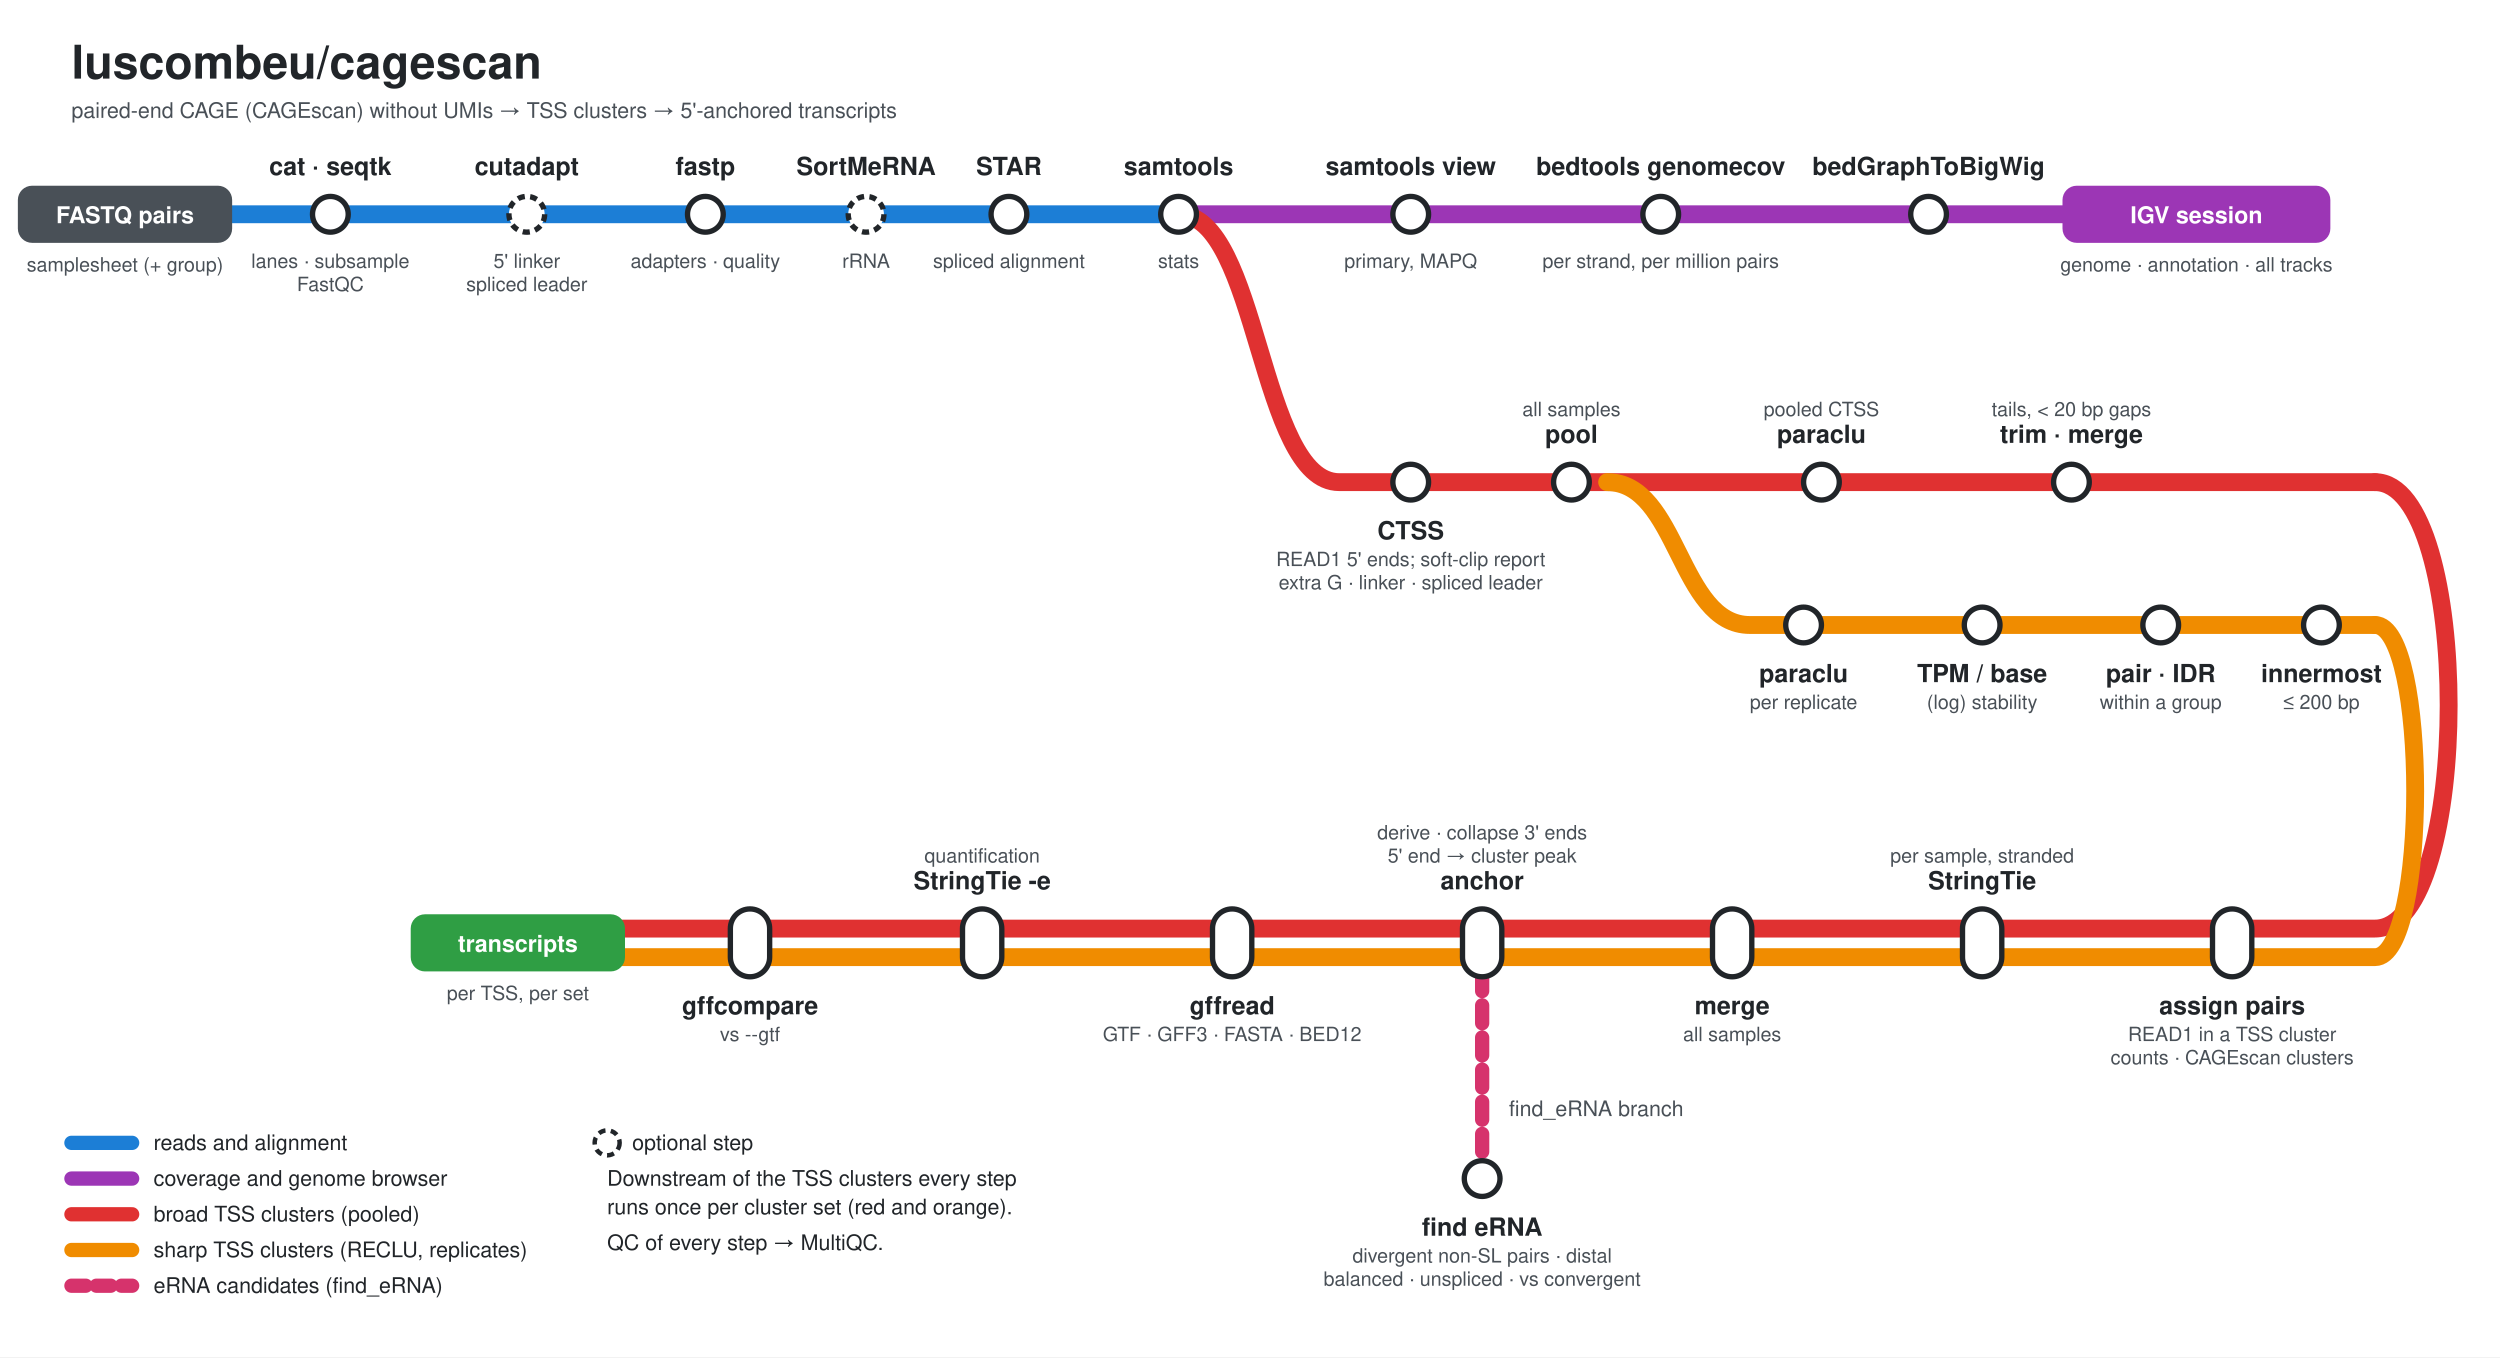
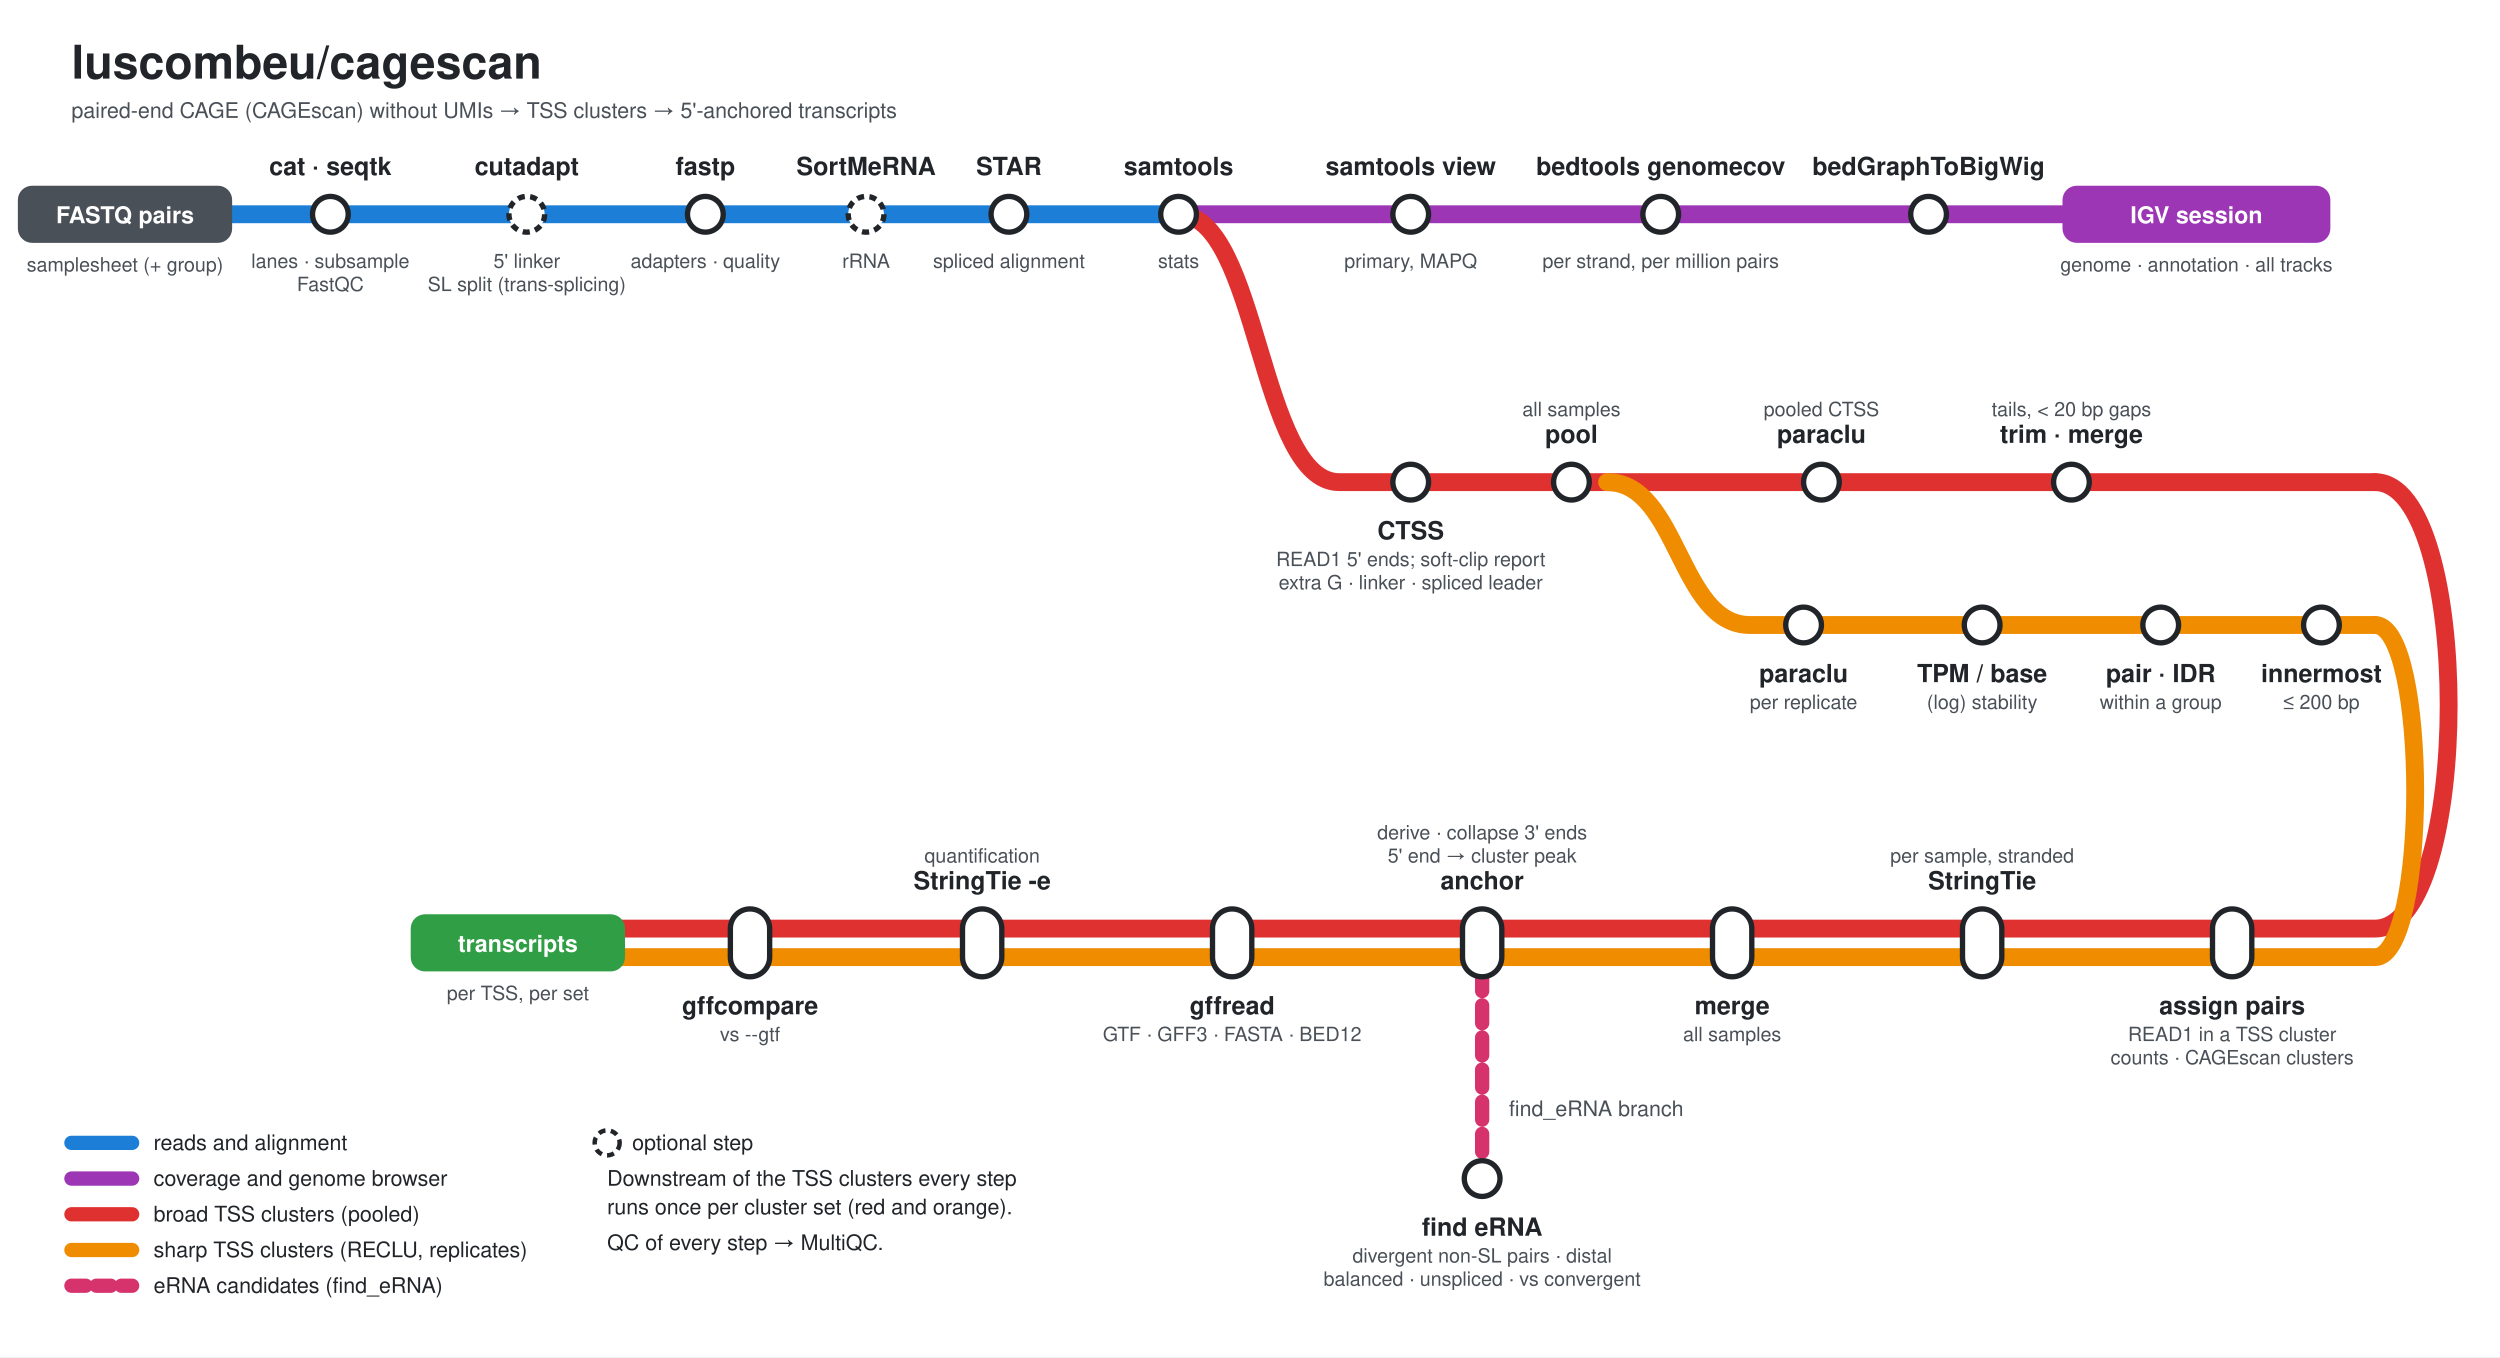
<svg xmlns="http://www.w3.org/2000/svg" viewBox="0 0 1400 760" width="1400" height="760">
  <style>
text { font-family: "Helvetica Neue", Helvetica, Arial, sans-serif; fill: #212529; }
.title { font-size: 26px; font-weight: 700; }
.st { font-size: 14px; font-weight: 700; text-anchor: middle; }
.sub { font-size: 11px; fill: #495057; text-anchor: middle; }
.term { font-size: 13px; font-weight: 700; fill: #fff; text-anchor: middle; }
.leg { font-size: 12px; }
.subl { font-size: 12px; fill: #495057; text-anchor: start; }
</style>
  <rect width="1400" height="760" fill="#ffffff" />
  <path d="M 70 120 L 660 120" fill="none" stroke="#1c7ed6" stroke-width="10" stroke-linecap="round" stroke-linejoin="round" />
  <path d="M 660 120 L 1230 120" fill="none" stroke="#9c36b5" stroke-width="10" stroke-linecap="round" stroke-linejoin="round" />
  <path d="M 660 120 C 705 120 705 270 750 270 L 1330 270" fill="none" stroke="#e03131" stroke-width="10" stroke-linecap="round" stroke-linejoin="round" />
  <path d="M 900 270 C 940 270 940 350 980 350 L 1330 350" fill="none" stroke="#f08c00" stroke-width="10" stroke-linecap="round" stroke-linejoin="round" />
  <path d="M 1330 270 C 1385 270 1385 520 1330 520 L 330 520" fill="none" stroke="#e03131" stroke-width="10" stroke-linecap="round" stroke-linejoin="round" />
  <path d="M 1330 350 C 1360 350 1360 536 1330 536 L 330 536" fill="none" stroke="#f08c00" stroke-width="10" stroke-linecap="round" stroke-linejoin="round" />
  <path d="M 830 545 L 830 660" fill="none" stroke="#d6336c" stroke-width="8" stroke-linecap="round" stroke-linejoin="round" stroke-dasharray="10 8" />
  <rect x="10.0" y="104" width="120" height="32" rx="8" fill="#495057" />
  <text x="70" y="125" class="term">FASTQ pairs</text>
  <text x="70" y="152" class="sub">samplesheet (+ group)</text>
  <circle cx="185" cy="120" r="10" fill="#fff" stroke="#212529" stroke-width="3" />
  <text x="185" y="98" class="st">cat · seqtk</text>
  <text x="185" y="150" class="sub">lanes · subsample</text>
  <text x="185" y="163" class="sub">FastQC</text>
  <circle cx="295" cy="120" r="10" fill="#fff" stroke="#212529" stroke-width="3" stroke-dasharray="4 3" />
  <text x="295" y="98" class="st">cutadapt</text>
  <text x="295" y="150" class="sub">5' linker</text>
-   <text x="295" y="163" class="sub">spliced leader</text>
+   <text x="295" y="163" class="sub">SL split (trans-splicing)</text>
  <circle cx="395" cy="120" r="10" fill="#fff" stroke="#212529" stroke-width="3" />
  <text x="395" y="98" class="st">fastp</text>
  <text x="395" y="150" class="sub">adapters · quality</text>
  <circle cx="485" cy="120" r="10" fill="#fff" stroke="#212529" stroke-width="3" stroke-dasharray="4 3" />
  <text x="485" y="98" class="st">SortMeRNA</text>
  <text x="485" y="150" class="sub">rRNA</text>
  <circle cx="565" cy="120" r="10" fill="#fff" stroke="#212529" stroke-width="3" />
  <text x="565" y="98" class="st">STAR</text>
  <text x="565" y="150" class="sub">spliced alignment</text>
  <circle cx="660" cy="120" r="10" fill="#fff" stroke="#212529" stroke-width="3" />
  <text x="660" y="98" class="st">samtools</text>
  <text x="660" y="150" class="sub">stats</text>
  <circle cx="790" cy="120" r="10" fill="#fff" stroke="#212529" stroke-width="3" />
  <text x="790" y="98" class="st">samtools view</text>
  <text x="790" y="150" class="sub">primary, MAPQ</text>
  <circle cx="930" cy="120" r="10" fill="#fff" stroke="#212529" stroke-width="3" />
  <text x="930" y="98" class="st">bedtools genomecov</text>
  <text x="930" y="150" class="sub">per strand, per million pairs</text>
  <circle cx="1080" cy="120" r="10" fill="#fff" stroke="#212529" stroke-width="3" />
  <text x="1080" y="98" class="st">bedGraphToBigWig</text>
  <rect x="1155.0" y="104" width="150" height="32" rx="8" fill="#9c36b5" />
  <text x="1230" y="125" class="term">IGV session</text>
  <text x="1230" y="152" class="sub">genome · annotation · all tracks</text>
  <circle cx="790" cy="270" r="10" fill="#fff" stroke="#212529" stroke-width="3" />
  <text x="790" y="302" class="st">CTSS</text>
  <text x="790" y="317" class="sub">READ1 5' ends; soft-clip report</text>
  <text x="790" y="330" class="sub">extra G · linker · spliced leader</text>
  <circle cx="880" cy="270" r="10" fill="#fff" stroke="#212529" stroke-width="3" />
  <text x="880" y="248" class="st">pool</text>
  <text x="880" y="233" class="sub">all samples</text>
  <circle cx="1020" cy="270" r="10" fill="#fff" stroke="#212529" stroke-width="3" />
  <text x="1020" y="248" class="st">paraclu</text>
  <text x="1020" y="233" class="sub">pooled CTSS</text>
  <circle cx="1160" cy="270" r="10" fill="#fff" stroke="#212529" stroke-width="3" />
  <text x="1160" y="248" class="st">trim · merge</text>
  <text x="1160" y="233" class="sub">tails, &lt; 20 bp gaps</text>
  <circle cx="1010" cy="350" r="10" fill="#fff" stroke="#212529" stroke-width="3" />
  <text x="1010" y="382" class="st">paraclu</text>
  <text x="1010" y="397" class="sub">per replicate</text>
  <circle cx="1110" cy="350" r="10" fill="#fff" stroke="#212529" stroke-width="3" />
  <text x="1110" y="382" class="st">TPM / base</text>
  <text x="1110" y="397" class="sub">(log) stability</text>
  <circle cx="1210" cy="350" r="10" fill="#fff" stroke="#212529" stroke-width="3" />
  <text x="1210" y="382" class="st">pair · IDR</text>
  <text x="1210" y="397" class="sub">within a group</text>
  <circle cx="1300" cy="350" r="10" fill="#fff" stroke="#212529" stroke-width="3" />
  <text x="1300" y="382" class="st">innermost</text>
  <text x="1300" y="397" class="sub">≤ 200 bp</text>
  <rect x="1239" y="509" width="22" height="38" rx="11" fill="#fff" stroke="#212529" stroke-width="3" />
  <text x="1250" y="568" class="st">assign pairs</text>
  <text x="1250" y="583" class="sub">READ1 in a TSS cluster</text>
  <text x="1250" y="596" class="sub">counts · CAGEscan clusters</text>
  <rect x="1099" y="509" width="22" height="38" rx="11" fill="#fff" stroke="#212529" stroke-width="3" />
  <text x="1110" y="498" class="st">StringTie</text>
  <text x="1110" y="483" class="sub">per sample, stranded</text>
  <rect x="959" y="509" width="22" height="38" rx="11" fill="#fff" stroke="#212529" stroke-width="3" />
  <text x="970" y="568" class="st">merge</text>
  <text x="970" y="583" class="sub">all samples</text>
  <rect x="819" y="509" width="22" height="38" rx="11" fill="#fff" stroke="#212529" stroke-width="3" />
  <text x="830" y="498" class="st">anchor</text>
  <text x="830" y="483" class="sub">5' end → cluster peak</text>
  <text x="830" y="470" class="sub">derive · collapse 3' ends</text>
  <rect x="679" y="509" width="22" height="38" rx="11" fill="#fff" stroke="#212529" stroke-width="3" />
  <text x="690" y="568" class="st">gffread</text>
  <text x="690" y="583" class="sub">GTF · GFF3 · FASTA · BED12</text>
  <rect x="539" y="509" width="22" height="38" rx="11" fill="#fff" stroke="#212529" stroke-width="3" />
  <text x="550" y="498" class="st">StringTie -e</text>
  <text x="550" y="483" class="sub">quantification</text>
  <rect x="409" y="509" width="22" height="38" rx="11" fill="#fff" stroke="#212529" stroke-width="3" />
  <text x="420" y="568" class="st">gffcompare</text>
  <text x="420" y="583" class="sub">vs --gtf</text>
  <rect x="230.0" y="512" width="120" height="32" rx="8" fill="#2f9e44" />
  <text x="290" y="533" class="term">transcripts</text>
  <text x="290" y="560" class="sub">per TSS, per set</text>
  <circle cx="830" cy="660" r="10" fill="#fff" stroke="#212529" stroke-width="3" />
  <text x="830" y="692" class="st">find eRNA</text>
  <text x="830" y="707" class="sub">divergent non-SL pairs · distal</text>
  <text x="830" y="720" class="sub">balanced · unspliced · vs convergent</text>
  <text x="845" y="625" class="subl">find_eRNA branch</text>
  <text x="40" y="44" class="title">luscombeu/cagescan</text>
  <text x="40" y="66" class="subl">paired-end CAGE (CAGEscan) without UMIs → TSS clusters → 5'-anchored transcripts</text>
  <line x1="40" y1="640" x2="74" y2="640" stroke="#1c7ed6" stroke-width="8" stroke-linecap="round" />
  <text x="86" y="644" class="leg">reads and alignment</text>
  <line x1="40" y1="660" x2="74" y2="660" stroke="#9c36b5" stroke-width="8" stroke-linecap="round" />
  <text x="86" y="664" class="leg">coverage and genome browser</text>
  <line x1="40" y1="680" x2="74" y2="680" stroke="#e03131" stroke-width="8" stroke-linecap="round" />
  <text x="86" y="684" class="leg">broad TSS clusters (pooled)</text>
  <line x1="40" y1="700" x2="74" y2="700" stroke="#f08c00" stroke-width="8" stroke-linecap="round" />
  <text x="86" y="704" class="leg">sharp TSS clusters (RECLU, replicates)</text>
  <line x1="40" y1="720" x2="74" y2="720" stroke="#d6336c" stroke-width="8" stroke-linecap="round" stroke-dasharray="8 6" />
  <text x="86" y="724" class="leg">eRNA candidates (find_eRNA)</text>
  <circle cx="340" cy="640" r="7" fill="#fff" stroke="#212529" stroke-width="2.5" stroke-dasharray="4 3" />
  <text x="354" y="644" class="leg">optional step</text>
  <text x="340" y="664" class="leg" text-anchor="start">Downstream of the TSS clusters every step</text>
  <text x="340" y="680" class="leg" text-anchor="start">runs once per cluster set (red and orange).</text>
  <text x="340" y="700" class="leg" text-anchor="start">QC of every step → MultiQC.</text>
</svg>
